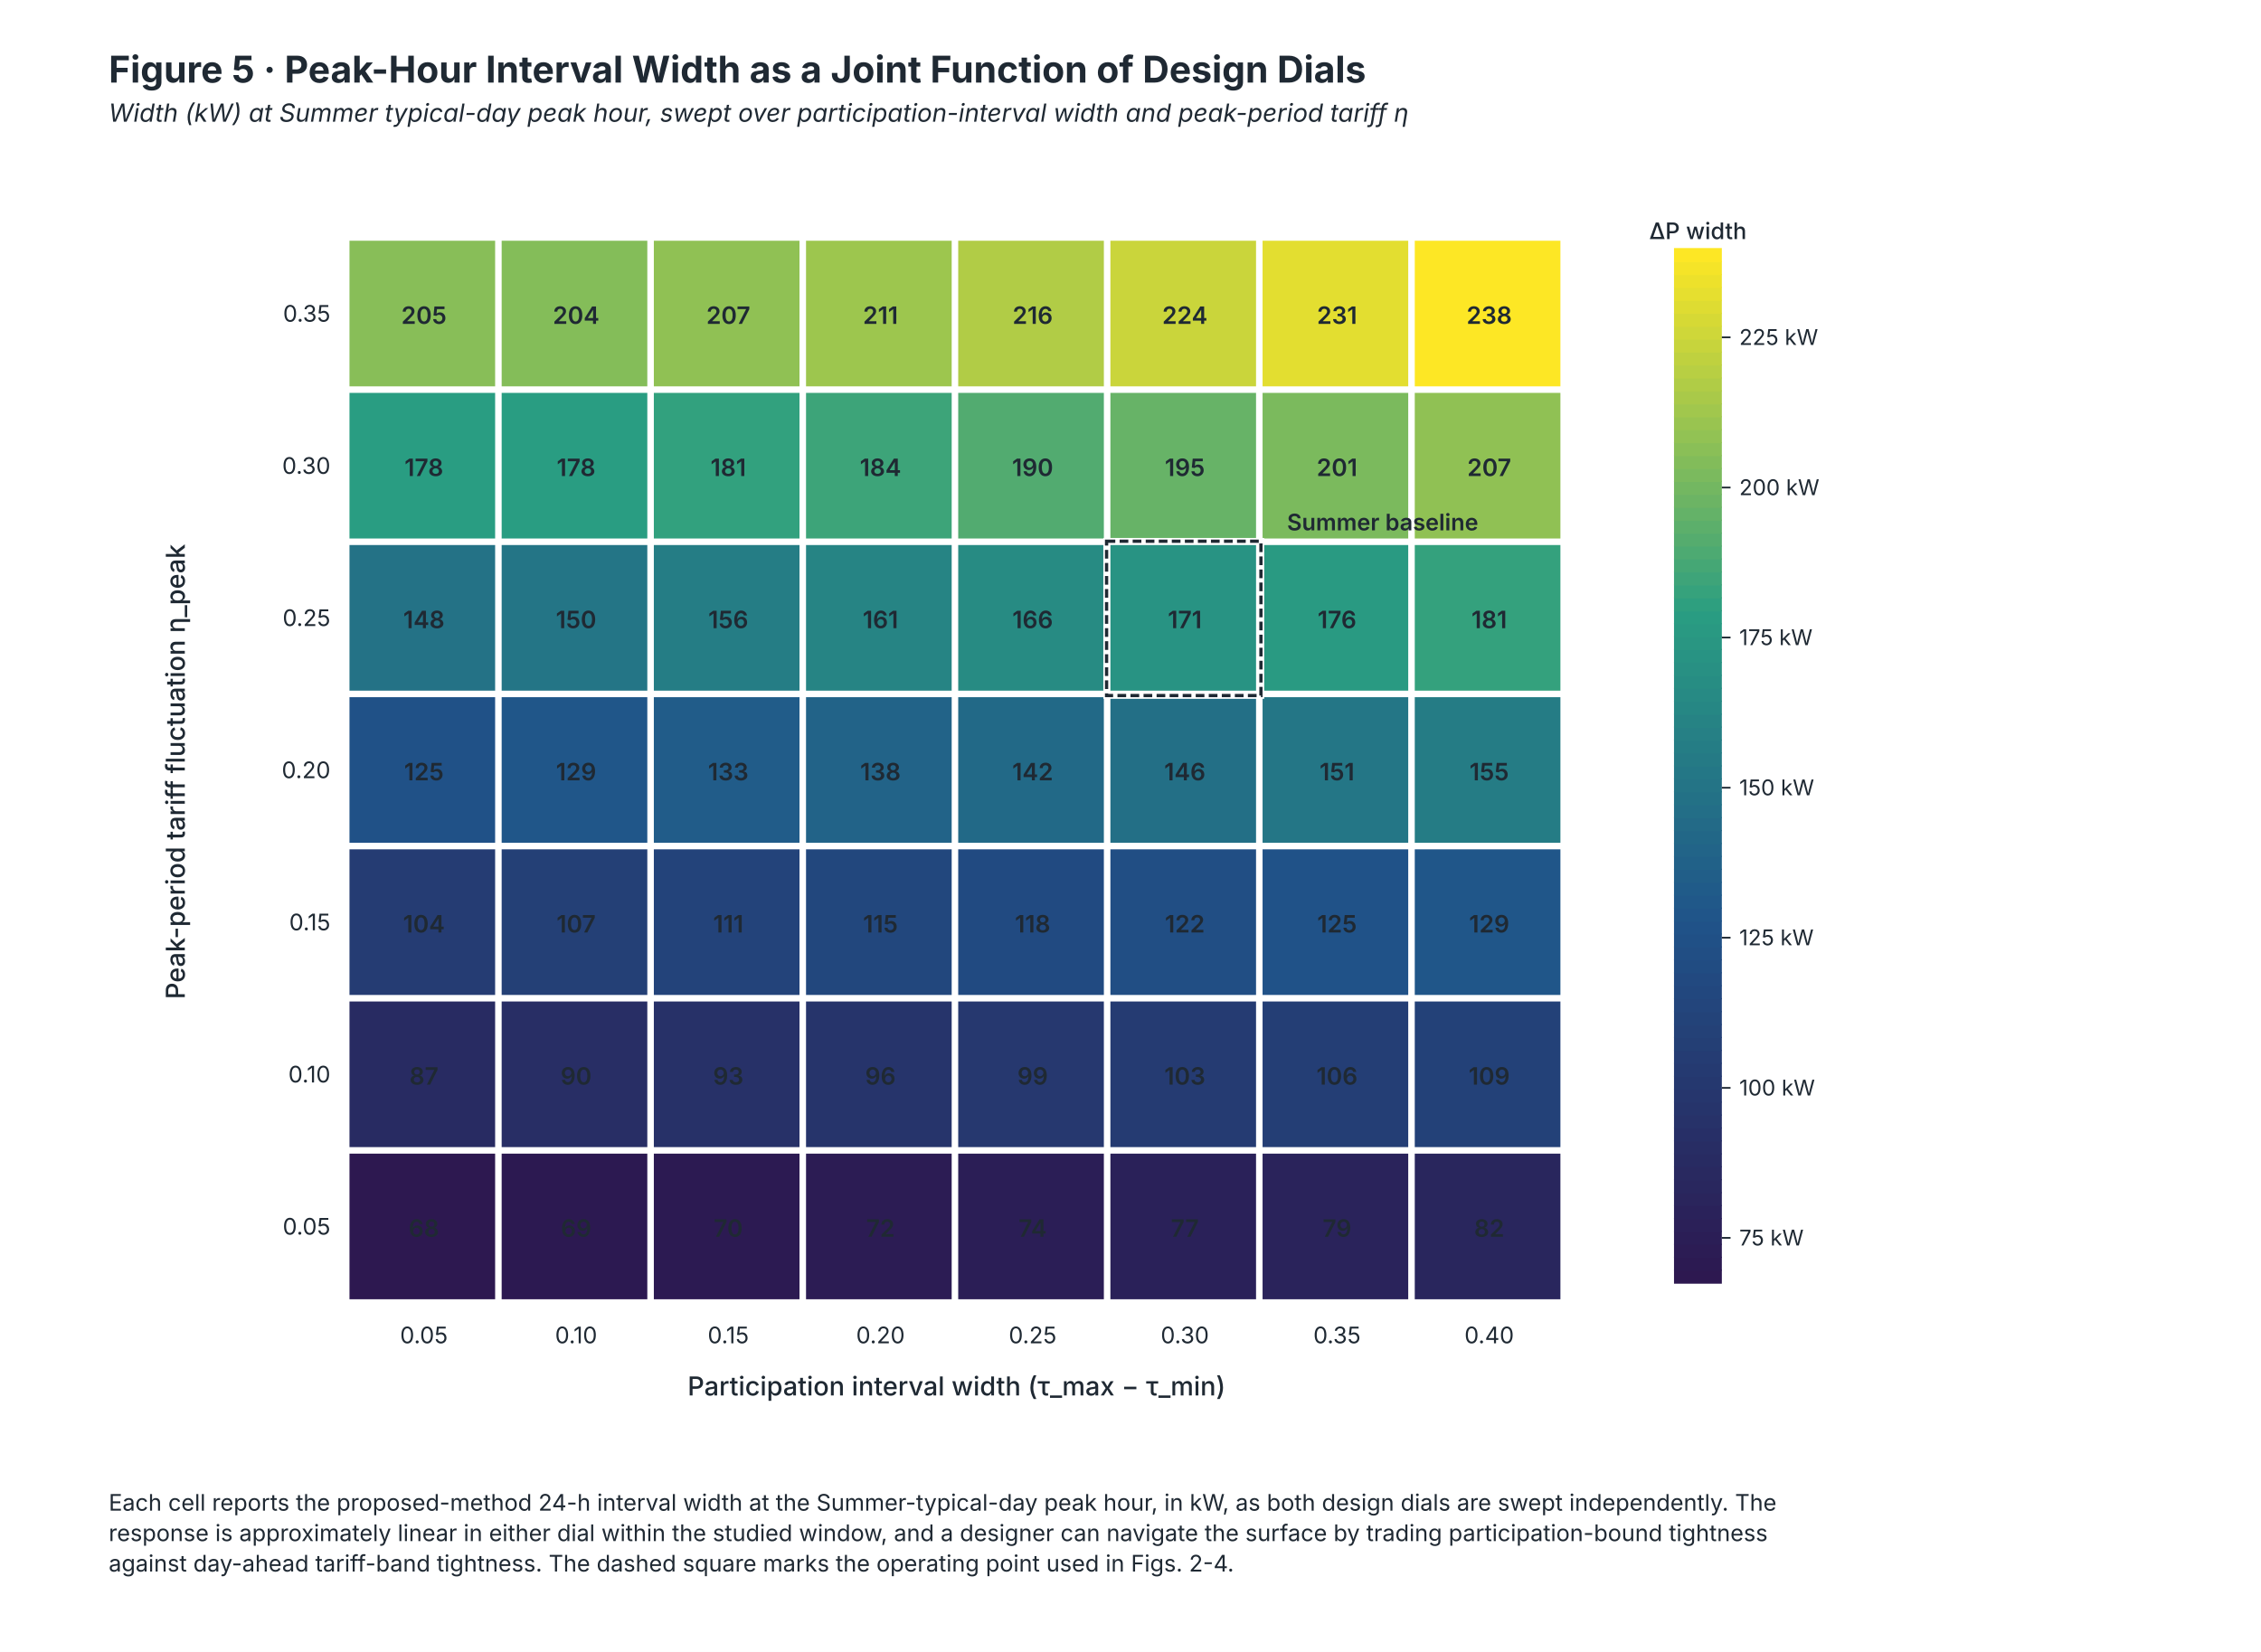
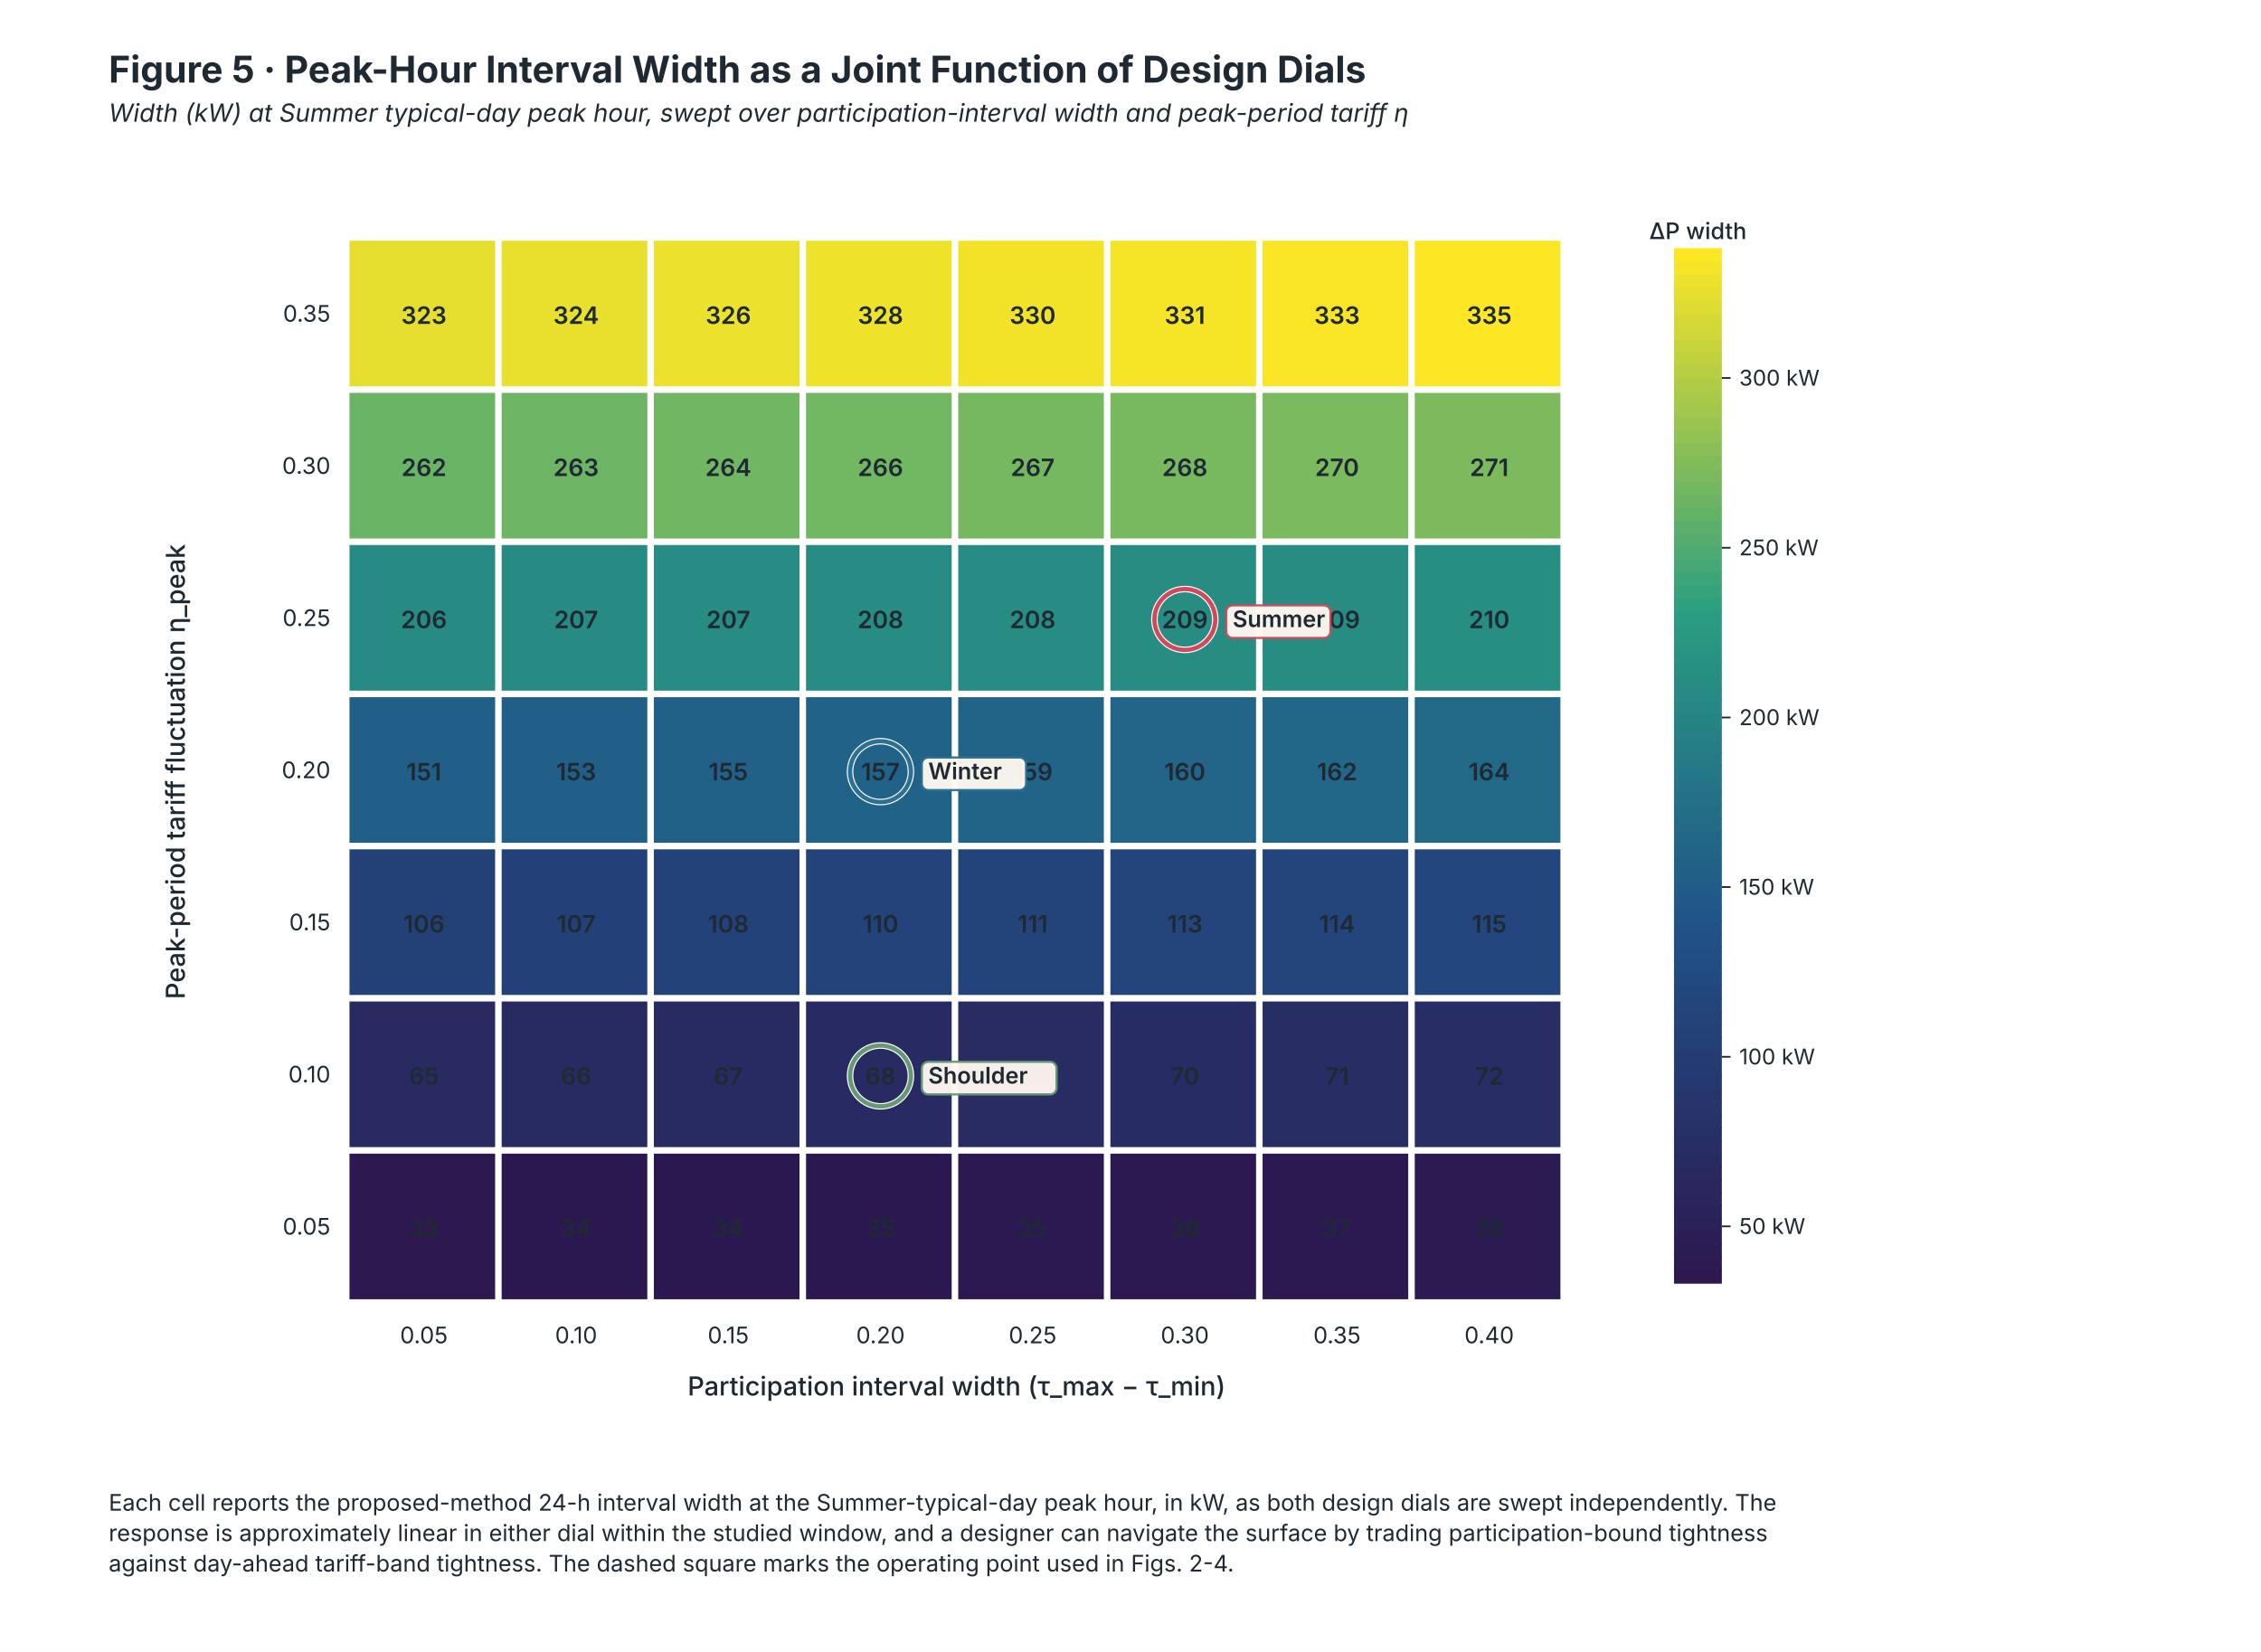
<svg xmlns="http://www.w3.org/2000/svg" viewBox="0 0 1040 760" width="1040" height="760" font-family="'Inter','Helvetica Neue',Helvetica,Arial,sans-serif" font-size="12" color="#1f2933">
  <defs>
    <style>text{fill:#1f2933;}</style>
  </defs>
  <rect x="0" y="0" width="1040" height="760" fill="#ffffff" />
  <text x="50.0" y="38.0" font-size="17" font-weight="700" fill="#1f2933">Figure 5  ·  Peak-Hour Interval Width as a Joint Function of Design Dials</text>
  <text x="50.0" y="56.0" font-size="11.5" font-style="italic" fill="#5b6770">Width (kW) at Summer typical-day peak hour, swept over participation-interval width and peak-period tariff η</text>
  <rect x="160.0" y="530.0" width="68.5" height="68.5" fill="rgb(45,24,80)" stroke="white" stroke-width="1.5" />
-   <text x="195.0" y="569.0" text-anchor="middle" font-size="11" fill="white" font-weight="600">68</text>
-   <rect x="230.0" y="530.0" width="68.5" height="68.5" fill="rgb(44,25,81)" stroke="white" stroke-width="1.5" />
-   <text x="265.0" y="569.0" text-anchor="middle" font-size="11" fill="white" font-weight="600">69</text>
-   <rect x="300.0" y="530.0" width="68.5" height="68.5" fill="rgb(44,26,82)" stroke="white" stroke-width="1.5" />
-   <text x="335.0" y="569.0" text-anchor="middle" font-size="11" fill="white" font-weight="600">70</text>
-   <rect x="370.0" y="530.0" width="68.5" height="68.5" fill="rgb(44,28,84)" stroke="white" stroke-width="1.5" />
-   <text x="405.0" y="569.0" text-anchor="middle" font-size="11" fill="white" font-weight="600">72</text>
-   <rect x="440.0" y="530.0" width="68.5" height="68.5" fill="rgb(43,30,86)" stroke="white" stroke-width="1.5" />
-   <text x="475.0" y="569.0" text-anchor="middle" font-size="11" fill="white" font-weight="600">74</text>
-   <rect x="510.0" y="530.0" width="68.5" height="68.5" fill="rgb(42,33,89)" stroke="white" stroke-width="1.5" />
-   <text x="545.0" y="569.0" text-anchor="middle" font-size="11" fill="white" font-weight="600">77</text>
-   <rect x="580.0" y="530.0" width="68.5" height="68.5" fill="rgb(42,35,91)" stroke="white" stroke-width="1.5" />
-   <text x="615.0" y="569.0" text-anchor="middle" font-size="11" fill="white" font-weight="600">79</text>
-   <rect x="650.0" y="530.0" width="68.5" height="68.5" fill="rgb(41,38,93)" stroke="white" stroke-width="1.5" />
-   <text x="685.0" y="569.0" text-anchor="middle" font-size="11" fill="white" font-weight="600">82</text>
-   <rect x="160.0" y="460.0" width="68.5" height="68.5" fill="rgb(40,43,98)" stroke="white" stroke-width="1.5" />
-   <text x="195.0" y="499.0" text-anchor="middle" font-size="11" fill="white" font-weight="600">87</text>
-   <rect x="230.0" y="460.0" width="68.5" height="68.5" fill="rgb(40,46,101)" stroke="white" stroke-width="1.5" />
-   <text x="265.0" y="499.0" text-anchor="middle" font-size="11" fill="white" font-weight="600">90</text>
-   <rect x="300.0" y="460.0" width="68.5" height="68.5" fill="rgb(39,49,104)" stroke="white" stroke-width="1.5" />
-   <text x="335.0" y="499.0" text-anchor="middle" font-size="11" fill="white" font-weight="600">93</text>
-   <rect x="370.0" y="460.0" width="68.5" height="68.5" fill="rgb(38,52,107)" stroke="white" stroke-width="1.5" />
-   <text x="405.0" y="499.0" text-anchor="middle" font-size="11" fill="white" font-weight="600">96</text>
-   <rect x="440.0" y="460.0" width="68.5" height="68.5" fill="rgb(38,56,111)" stroke="white" stroke-width="1.5" />
-   <text x="475.0" y="499.0" text-anchor="middle" font-size="11" fill="white" font-weight="600">99</text>
-   <rect x="510.0" y="460.0" width="68.5" height="68.5" fill="rgb(37,59,114)" stroke="white" stroke-width="1.5" />
-   <text x="545.0" y="499.0" text-anchor="middle" font-size="11" fill="white" font-weight="600">103</text>
-   <rect x="580.0" y="460.0" width="68.5" height="68.5" fill="rgb(36,62,117)" stroke="white" stroke-width="1.5" />
-   <text x="615.0" y="499.0" text-anchor="middle" font-size="11" fill="white" font-weight="600">106</text>
-   <rect x="650.0" y="460.0" width="68.5" height="68.5" fill="rgb(35,65,120)" stroke="white" stroke-width="1.5" />
-   <text x="685.0" y="499.0" text-anchor="middle" font-size="11" fill="white" font-weight="600">109</text>
-   <rect x="160.0" y="390.0" width="68.5" height="68.5" fill="rgb(37,60,115)" stroke="white" stroke-width="1.5" />
-   <text x="195.0" y="429.0" text-anchor="middle" font-size="11" fill="white" font-weight="600">104</text>
-   <rect x="230.0" y="390.0" width="68.5" height="68.5" fill="rgb(36,64,118)" stroke="white" stroke-width="1.5" />
+   <text x="195.0" y="569.0" text-anchor="middle" font-size="11" fill="white" font-weight="600">33</text>
+   <rect x="230.0" y="530.0" width="68.5" height="68.5" fill="rgb(44,24,80)" stroke="white" stroke-width="1.5" />
+   <text x="265.0" y="569.0" text-anchor="middle" font-size="11" fill="white" font-weight="600">34</text>
+   <rect x="300.0" y="530.0" width="68.5" height="68.5" fill="rgb(44,24,80)" stroke="white" stroke-width="1.5" />
+   <text x="335.0" y="569.0" text-anchor="middle" font-size="11" fill="white" font-weight="600">34</text>
+   <rect x="370.0" y="530.0" width="68.5" height="68.5" fill="rgb(44,24,80)" stroke="white" stroke-width="1.5" />
+   <text x="405.0" y="569.0" text-anchor="middle" font-size="11" fill="white" font-weight="600">35</text>
+   <rect x="440.0" y="530.0" width="68.5" height="68.5" fill="rgb(44,25,81)" stroke="white" stroke-width="1.5" />
+   <text x="475.0" y="569.0" text-anchor="middle" font-size="11" fill="white" font-weight="600">35</text>
+   <rect x="510.0" y="530.0" width="68.5" height="68.5" fill="rgb(44,25,81)" stroke="white" stroke-width="1.5" />
+   <text x="545.0" y="569.0" text-anchor="middle" font-size="11" fill="white" font-weight="600">36</text>
+   <rect x="580.0" y="530.0" width="68.5" height="68.5" fill="rgb(44,25,81)" stroke="white" stroke-width="1.5" />
+   <text x="615.0" y="569.0" text-anchor="middle" font-size="11" fill="white" font-weight="600">37</text>
+   <rect x="650.0" y="530.0" width="68.5" height="68.5" fill="rgb(44,26,82)" stroke="white" stroke-width="1.5" />
+   <text x="685.0" y="569.0" text-anchor="middle" font-size="11" fill="white" font-weight="600">38</text>
+   <rect x="160.0" y="460.0" width="68.5" height="68.5" fill="rgb(41,42,97)" stroke="white" stroke-width="1.5" />
+   <text x="195.0" y="499.0" text-anchor="middle" font-size="11" fill="white" font-weight="600">65</text>
+   <rect x="230.0" y="460.0" width="68.5" height="68.5" fill="rgb(40,42,98)" stroke="white" stroke-width="1.5" />
+   <text x="265.0" y="499.0" text-anchor="middle" font-size="11" fill="white" font-weight="600">66</text>
+   <rect x="300.0" y="460.0" width="68.5" height="68.5" fill="rgb(40,43,98)" stroke="white" stroke-width="1.5" />
+   <text x="335.0" y="499.0" text-anchor="middle" font-size="11" fill="white" font-weight="600">67</text>
+   <rect x="370.0" y="460.0" width="68.5" height="68.5" fill="rgb(40,43,99)" stroke="white" stroke-width="1.5" />
+   <text x="405.0" y="499.0" text-anchor="middle" font-size="11" fill="white" font-weight="600">68</text>
+   <rect x="440.0" y="460.0" width="68.5" height="68.5" fill="rgb(40,44,99)" stroke="white" stroke-width="1.5" />
+   <text x="475.0" y="499.0" text-anchor="middle" font-size="11" fill="white" font-weight="600">69</text>
+   <rect x="510.0" y="460.0" width="68.5" height="68.5" fill="rgb(40,44,100)" stroke="white" stroke-width="1.5" />
+   <text x="545.0" y="499.0" text-anchor="middle" font-size="11" fill="white" font-weight="600">70</text>
+   <rect x="580.0" y="460.0" width="68.5" height="68.5" fill="rgb(40,45,100)" stroke="white" stroke-width="1.5" />
+   <text x="615.0" y="499.0" text-anchor="middle" font-size="11" fill="white" font-weight="600">71</text>
+   <rect x="650.0" y="460.0" width="68.5" height="68.5" fill="rgb(40,46,101)" stroke="white" stroke-width="1.5" />
+   <text x="685.0" y="499.0" text-anchor="middle" font-size="11" fill="white" font-weight="600">72</text>
+   <rect x="160.0" y="390.0" width="68.5" height="68.5" fill="rgb(36,65,119)" stroke="white" stroke-width="1.5" />
+   <text x="195.0" y="429.0" text-anchor="middle" font-size="11" fill="white" font-weight="600">106</text>
+   <rect x="230.0" y="390.0" width="68.5" height="68.5" fill="rgb(35,65,120)" stroke="white" stroke-width="1.5" />
  <text x="265.0" y="429.0" text-anchor="middle" font-size="11" fill="white" font-weight="600">107</text>
-   <rect x="300.0" y="390.0" width="68.5" height="68.5" fill="rgb(35,67,122)" stroke="white" stroke-width="1.5" />
-   <text x="335.0" y="429.0" text-anchor="middle" font-size="11" fill="white" font-weight="600">111</text>
-   <rect x="370.0" y="390.0" width="68.5" height="68.5" fill="rgb(34,71,125)" stroke="white" stroke-width="1.5" />
-   <text x="405.0" y="429.0" text-anchor="middle" font-size="11" fill="white" font-weight="600">115</text>
-   <rect x="440.0" y="390.0" width="68.5" height="68.5" fill="rgb(33,74,129)" stroke="white" stroke-width="1.5" />
-   <text x="475.0" y="429.0" text-anchor="middle" font-size="11" fill="white" font-weight="600">118</text>
-   <rect x="510.0" y="390.0" width="68.5" height="68.5" fill="rgb(33,78,132)" stroke="white" stroke-width="1.5" />
-   <text x="545.0" y="429.0" text-anchor="middle" font-size="11" fill="white" font-weight="600">122</text>
-   <rect x="580.0" y="390.0" width="68.5" height="68.5" fill="rgb(32,82,136)" stroke="white" stroke-width="1.5" />
-   <text x="615.0" y="429.0" text-anchor="middle" font-size="11" fill="white" font-weight="600">125</text>
-   <rect x="650.0" y="390.0" width="68.5" height="68.5" fill="rgb(32,86,137)" stroke="white" stroke-width="1.5" />
-   <text x="685.0" y="429.0" text-anchor="middle" font-size="11" fill="white" font-weight="600">129</text>
-   <rect x="160.0" y="320.0" width="68.5" height="68.5" fill="rgb(32,81,135)" stroke="white" stroke-width="1.5" />
-   <text x="195.0" y="359.0" text-anchor="middle" font-size="11" fill="white" font-weight="600">125</text>
-   <rect x="230.0" y="320.0" width="68.5" height="68.5" fill="rgb(32,86,137)" stroke="white" stroke-width="1.5" />
-   <text x="265.0" y="359.0" text-anchor="middle" font-size="11" fill="white" font-weight="600">129</text>
-   <rect x="300.0" y="320.0" width="68.5" height="68.5" fill="rgb(33,92,137)" stroke="white" stroke-width="1.5" />
-   <text x="335.0" y="359.0" text-anchor="middle" font-size="11" fill="white" font-weight="600">133</text>
-   <rect x="370.0" y="320.0" width="68.5" height="68.5" fill="rgb(34,99,136)" stroke="white" stroke-width="1.5" />
-   <text x="405.0" y="359.0" text-anchor="middle" font-size="11" fill="white" font-weight="600">138</text>
-   <rect x="440.0" y="320.0" width="68.5" height="68.5" fill="rgb(34,105,135)" stroke="white" stroke-width="1.5" />
-   <text x="475.0" y="359.0" text-anchor="middle" font-size="11" fill="white" font-weight="600">142</text>
-   <rect x="510.0" y="320.0" width="68.5" height="68.5" fill="rgb(35,111,134)" stroke="white" stroke-width="1.5" />
-   <text x="545.0" y="359.0" text-anchor="middle" font-size="11" fill="white" font-weight="600">146</text>
-   <rect x="580.0" y="320.0" width="68.5" height="68.5" fill="rgb(36,118,134)" stroke="white" stroke-width="1.5" />
-   <text x="615.0" y="359.0" text-anchor="middle" font-size="11" fill="white" font-weight="600">151</text>
-   <rect x="650.0" y="320.0" width="68.5" height="68.5" fill="rgb(37,124,133)" stroke="white" stroke-width="1.5" />
-   <text x="685.0" y="359.0" text-anchor="middle" font-size="11" fill="white" font-weight="600">155</text>
-   <rect x="160.0" y="250.0" width="68.5" height="68.5" fill="rgb(36,114,134)" stroke="white" stroke-width="1.5" />
-   <text x="195.0" y="289.0" text-anchor="middle" font-size="11" fill="white" font-weight="600">148</text>
-   <rect x="230.0" y="250.0" width="68.5" height="68.5" fill="rgb(36,117,134)" stroke="white" stroke-width="1.5" />
-   <text x="265.0" y="289.0" text-anchor="middle" font-size="11" fill="white" font-weight="600">150</text>
-   <rect x="300.0" y="250.0" width="68.5" height="68.5" fill="rgb(37,125,133)" stroke="white" stroke-width="1.5" />
-   <text x="335.0" y="289.0" text-anchor="middle" font-size="11" fill="white" font-weight="600">156</text>
-   <rect x="370.0" y="250.0" width="68.5" height="68.5" fill="rgb(38,132,132)" stroke="white" stroke-width="1.5" />
-   <text x="405.0" y="289.0" text-anchor="middle" font-size="11" fill="white" font-weight="600">161</text>
-   <rect x="440.0" y="250.0" width="68.5" height="68.5" fill="rgb(39,139,131)" stroke="white" stroke-width="1.5" />
-   <text x="475.0" y="289.0" text-anchor="middle" font-size="11" fill="#1f2933" font-weight="600">166</text>
-   <rect x="510.0" y="250.0" width="68.5" height="68.5" fill="rgb(40,147,131)" stroke="white" stroke-width="1.5" />
-   <text x="545.0" y="289.0" text-anchor="middle" font-size="11" fill="#1f2933" font-weight="600">171</text>
-   <rect x="580.0" y="250.0" width="68.5" height="68.5" fill="rgb(41,154,130)" stroke="white" stroke-width="1.5" />
-   <text x="615.0" y="289.0" text-anchor="middle" font-size="11" fill="#1f2933" font-weight="600">176</text>
-   <rect x="650.0" y="250.0" width="68.5" height="68.5" fill="rgb(52,161,125)" stroke="white" stroke-width="1.5" />
-   <text x="685.0" y="289.0" text-anchor="middle" font-size="11" fill="#1f2933" font-weight="600">181</text>
-   <rect x="160.0" y="180.0" width="68.5" height="68.5" fill="rgb(41,157,130)" stroke="white" stroke-width="1.5" />
-   <text x="195.0" y="219.0" text-anchor="middle" font-size="11" fill="#1f2933" font-weight="600">178</text>
-   <rect x="230.0" y="180.0" width="68.5" height="68.5" fill="rgb(41,157,130)" stroke="white" stroke-width="1.5" />
-   <text x="265.0" y="219.0" text-anchor="middle" font-size="11" fill="#1f2933" font-weight="600">178</text>
-   <rect x="300.0" y="180.0" width="68.5" height="68.5" fill="rgb(50,161,126)" stroke="white" stroke-width="1.5" />
-   <text x="335.0" y="219.0" text-anchor="middle" font-size="11" fill="#1f2933" font-weight="600">181</text>
-   <rect x="370.0" y="180.0" width="68.5" height="68.5" fill="rgb(61,164,121)" stroke="white" stroke-width="1.5" />
-   <text x="405.0" y="219.0" text-anchor="middle" font-size="11" fill="#1f2933" font-weight="600">184</text>
-   <rect x="440.0" y="180.0" width="68.5" height="68.5" fill="rgb(82,171,112)" stroke="white" stroke-width="1.5" />
-   <text x="475.0" y="219.0" text-anchor="middle" font-size="11" fill="#1f2933" font-weight="600">190</text>
-   <rect x="510.0" y="180.0" width="68.5" height="68.5" fill="rgb(103,179,103)" stroke="white" stroke-width="1.5" />
-   <text x="545.0" y="219.0" text-anchor="middle" font-size="11" fill="#1f2933" font-weight="600">195</text>
-   <rect x="580.0" y="180.0" width="68.5" height="68.5" fill="rgb(123,186,93)" stroke="white" stroke-width="1.5" />
-   <text x="615.0" y="219.0" text-anchor="middle" font-size="11" fill="#1f2933" font-weight="600">201</text>
-   <rect x="650.0" y="180.0" width="68.5" height="68.5" fill="rgb(144,193,84)" stroke="white" stroke-width="1.5" />
-   <text x="685.0" y="219.0" text-anchor="middle" font-size="11" fill="#1f2933" font-weight="600">207</text>
-   <rect x="160.0" y="110.0" width="68.5" height="68.5" fill="rgb(136,190,88)" stroke="white" stroke-width="1.5" />
-   <text x="195.0" y="149.0" text-anchor="middle" font-size="11" fill="#1f2933" font-weight="600">205</text>
-   <rect x="230.0" y="110.0" width="68.5" height="68.5" fill="rgb(132,189,89)" stroke="white" stroke-width="1.5" />
-   <text x="265.0" y="149.0" text-anchor="middle" font-size="11" fill="#1f2933" font-weight="600">204</text>
-   <rect x="300.0" y="110.0" width="68.5" height="68.5" fill="rgb(144,193,84)" stroke="white" stroke-width="1.5" />
-   <text x="335.0" y="149.0" text-anchor="middle" font-size="11" fill="#1f2933" font-weight="600">207</text>
-   <rect x="370.0" y="110.0" width="68.5" height="68.5" fill="rgb(157,198,78)" stroke="white" stroke-width="1.5" />
-   <text x="405.0" y="149.0" text-anchor="middle" font-size="11" fill="#1f2933" font-weight="600">211</text>
-   <rect x="440.0" y="110.0" width="68.5" height="68.5" fill="rgb(177,204,70)" stroke="white" stroke-width="1.5" />
-   <text x="475.0" y="149.0" text-anchor="middle" font-size="11" fill="#1f2933" font-weight="600">216</text>
-   <rect x="510.0" y="110.0" width="68.5" height="68.5" fill="rgb(202,213,59)" stroke="white" stroke-width="1.5" />
-   <text x="545.0" y="149.0" text-anchor="middle" font-size="11" fill="#1f2933" font-weight="600">224</text>
-   <rect x="580.0" y="110.0" width="68.5" height="68.5" fill="rgb(227,222,48)" stroke="white" stroke-width="1.5" />
-   <text x="615.0" y="149.0" text-anchor="middle" font-size="11" fill="#1f2933" font-weight="600">231</text>
+   <rect x="300.0" y="390.0" width="68.5" height="68.5" fill="rgb(35,66,121)" stroke="white" stroke-width="1.5" />
+   <text x="335.0" y="429.0" text-anchor="middle" font-size="11" fill="white" font-weight="600">108</text>
+   <rect x="370.0" y="390.0" width="68.5" height="68.5" fill="rgb(35,67,122)" stroke="white" stroke-width="1.5" />
+   <text x="405.0" y="429.0" text-anchor="middle" font-size="11" fill="white" font-weight="600">110</text>
+   <rect x="440.0" y="390.0" width="68.5" height="68.5" fill="rgb(35,68,122)" stroke="white" stroke-width="1.5" />
+   <text x="475.0" y="429.0" text-anchor="middle" font-size="11" fill="white" font-weight="600">111</text>
+   <rect x="510.0" y="390.0" width="68.5" height="68.5" fill="rgb(35,69,123)" stroke="white" stroke-width="1.5" />
+   <text x="545.0" y="429.0" text-anchor="middle" font-size="11" fill="white" font-weight="600">113</text>
+   <rect x="580.0" y="390.0" width="68.5" height="68.5" fill="rgb(35,69,124)" stroke="white" stroke-width="1.5" />
+   <text x="615.0" y="429.0" text-anchor="middle" font-size="11" fill="white" font-weight="600">114</text>
+   <rect x="650.0" y="390.0" width="68.5" height="68.5" fill="rgb(34,70,125)" stroke="white" stroke-width="1.5" />
+   <text x="685.0" y="429.0" text-anchor="middle" font-size="11" fill="white" font-weight="600">115</text>
+   <rect x="160.0" y="320.0" width="68.5" height="68.5" fill="rgb(33,94,136)" stroke="white" stroke-width="1.5" />
+   <text x="195.0" y="359.0" text-anchor="middle" font-size="11" fill="white" font-weight="600">151</text>
+   <rect x="230.0" y="320.0" width="68.5" height="68.5" fill="rgb(33,95,136)" stroke="white" stroke-width="1.5" />
+   <text x="265.0" y="359.0" text-anchor="middle" font-size="11" fill="white" font-weight="600">153</text>
+   <rect x="300.0" y="320.0" width="68.5" height="68.5" fill="rgb(33,97,136)" stroke="white" stroke-width="1.5" />
+   <text x="335.0" y="359.0" text-anchor="middle" font-size="11" fill="white" font-weight="600">155</text>
+   <rect x="370.0" y="320.0" width="68.5" height="68.5" fill="rgb(33,98,136)" stroke="white" stroke-width="1.5" />
+   <text x="405.0" y="359.0" text-anchor="middle" font-size="11" fill="white" font-weight="600">157</text>
+   <rect x="440.0" y="320.0" width="68.5" height="68.5" fill="rgb(34,100,136)" stroke="white" stroke-width="1.5" />
+   <text x="475.0" y="359.0" text-anchor="middle" font-size="11" fill="white" font-weight="600">159</text>
+   <rect x="510.0" y="320.0" width="68.5" height="68.5" fill="rgb(34,101,136)" stroke="white" stroke-width="1.5" />
+   <text x="545.0" y="359.0" text-anchor="middle" font-size="11" fill="white" font-weight="600">160</text>
+   <rect x="580.0" y="320.0" width="68.5" height="68.5" fill="rgb(34,103,135)" stroke="white" stroke-width="1.5" />
+   <text x="615.0" y="359.0" text-anchor="middle" font-size="11" fill="white" font-weight="600">162</text>
+   <rect x="650.0" y="320.0" width="68.5" height="68.5" fill="rgb(34,104,135)" stroke="white" stroke-width="1.5" />
+   <text x="685.0" y="359.0" text-anchor="middle" font-size="11" fill="white" font-weight="600">164</text>
+   <rect x="160.0" y="250.0" width="68.5" height="68.5" fill="rgb(39,139,132)" stroke="white" stroke-width="1.5" />
+   <text x="195.0" y="289.0" text-anchor="middle" font-size="11" fill="#1f2933" font-weight="600">206</text>
+   <rect x="230.0" y="250.0" width="68.5" height="68.5" fill="rgb(39,139,131)" stroke="white" stroke-width="1.5" />
+   <text x="265.0" y="289.0" text-anchor="middle" font-size="11" fill="#1f2933" font-weight="600">207</text>
+   <rect x="300.0" y="250.0" width="68.5" height="68.5" fill="rgb(39,140,131)" stroke="white" stroke-width="1.5" />
+   <text x="335.0" y="289.0" text-anchor="middle" font-size="11" fill="#1f2933" font-weight="600">207</text>
+   <rect x="370.0" y="250.0" width="68.5" height="68.5" fill="rgb(39,140,131)" stroke="white" stroke-width="1.5" />
+   <text x="405.0" y="289.0" text-anchor="middle" font-size="11" fill="#1f2933" font-weight="600">208</text>
+   <rect x="440.0" y="250.0" width="68.5" height="68.5" fill="rgb(39,140,131)" stroke="white" stroke-width="1.5" />
+   <text x="475.0" y="289.0" text-anchor="middle" font-size="11" fill="#1f2933" font-weight="600">208</text>
+   <rect x="510.0" y="250.0" width="68.5" height="68.5" fill="rgb(39,141,131)" stroke="white" stroke-width="1.5" />
+   <text x="545.0" y="289.0" text-anchor="middle" font-size="11" fill="#1f2933" font-weight="600">209</text>
+   <rect x="580.0" y="250.0" width="68.5" height="68.5" fill="rgb(39,141,131)" stroke="white" stroke-width="1.5" />
+   <text x="615.0" y="289.0" text-anchor="middle" font-size="11" fill="#1f2933" font-weight="600">209</text>
+   <rect x="650.0" y="250.0" width="68.5" height="68.5" fill="rgb(39,142,131)" stroke="white" stroke-width="1.5" />
+   <text x="685.0" y="289.0" text-anchor="middle" font-size="11" fill="#1f2933" font-weight="600">210</text>
+   <rect x="160.0" y="180.0" width="68.5" height="68.5" fill="rgb(106,180,101)" stroke="white" stroke-width="1.5" />
+   <text x="195.0" y="219.0" text-anchor="middle" font-size="11" fill="#1f2933" font-weight="600">262</text>
+   <rect x="230.0" y="180.0" width="68.5" height="68.5" fill="rgb(109,181,100)" stroke="white" stroke-width="1.5" />
+   <text x="265.0" y="219.0" text-anchor="middle" font-size="11" fill="#1f2933" font-weight="600">263</text>
+   <rect x="300.0" y="180.0" width="68.5" height="68.5" fill="rgb(112,182,99)" stroke="white" stroke-width="1.5" />
+   <text x="335.0" y="219.0" text-anchor="middle" font-size="11" fill="#1f2933" font-weight="600">264</text>
+   <rect x="370.0" y="180.0" width="68.5" height="68.5" fill="rgb(114,183,97)" stroke="white" stroke-width="1.5" />
+   <text x="405.0" y="219.0" text-anchor="middle" font-size="11" fill="#1f2933" font-weight="600">266</text>
+   <rect x="440.0" y="180.0" width="68.5" height="68.5" fill="rgb(117,184,96)" stroke="white" stroke-width="1.5" />
+   <text x="475.0" y="219.0" text-anchor="middle" font-size="11" fill="#1f2933" font-weight="600">267</text>
+   <rect x="510.0" y="180.0" width="68.5" height="68.5" fill="rgb(120,185,95)" stroke="white" stroke-width="1.5" />
+   <text x="545.0" y="219.0" text-anchor="middle" font-size="11" fill="#1f2933" font-weight="600">268</text>
+   <rect x="580.0" y="180.0" width="68.5" height="68.5" fill="rgb(123,186,94)" stroke="white" stroke-width="1.5" />
+   <text x="615.0" y="219.0" text-anchor="middle" font-size="11" fill="#1f2933" font-weight="600">270</text>
+   <rect x="650.0" y="180.0" width="68.5" height="68.5" fill="rgb(125,186,93)" stroke="white" stroke-width="1.5" />
+   <text x="685.0" y="219.0" text-anchor="middle" font-size="11" fill="#1f2933" font-weight="600">271</text>
+   <rect x="160.0" y="110.0" width="68.5" height="68.5" fill="rgb(229,222,47)" stroke="white" stroke-width="1.5" />
+   <text x="195.0" y="149.0" text-anchor="middle" font-size="11" fill="#1f2933" font-weight="600">323</text>
+   <rect x="230.0" y="110.0" width="68.5" height="68.5" fill="rgb(232,224,45)" stroke="white" stroke-width="1.5" />
+   <text x="265.0" y="149.0" text-anchor="middle" font-size="11" fill="#1f2933" font-weight="600">324</text>
+   <rect x="300.0" y="110.0" width="68.5" height="68.5" fill="rgb(236,225,44)" stroke="white" stroke-width="1.5" />
+   <text x="335.0" y="149.0" text-anchor="middle" font-size="11" fill="#1f2933" font-weight="600">326</text>
+   <rect x="370.0" y="110.0" width="68.5" height="68.5" fill="rgb(239,226,42)" stroke="white" stroke-width="1.5" />
+   <text x="405.0" y="149.0" text-anchor="middle" font-size="11" fill="#1f2933" font-weight="600">328</text>
+   <rect x="440.0" y="110.0" width="68.5" height="68.5" fill="rgb(242,227,41)" stroke="white" stroke-width="1.5" />
+   <text x="475.0" y="149.0" text-anchor="middle" font-size="11" fill="#1f2933" font-weight="600">330</text>
+   <rect x="510.0" y="110.0" width="68.5" height="68.5" fill="rgb(246,228,39)" stroke="white" stroke-width="1.5" />
+   <text x="545.0" y="149.0" text-anchor="middle" font-size="11" fill="#1f2933" font-weight="600">331</text>
+   <rect x="580.0" y="110.0" width="68.5" height="68.5" fill="rgb(249,229,38)" stroke="white" stroke-width="1.5" />
+   <text x="615.0" y="149.0" text-anchor="middle" font-size="11" fill="#1f2933" font-weight="600">333</text>
  <rect x="650.0" y="110.0" width="68.5" height="68.5" fill="rgb(253,231,37)" stroke="white" stroke-width="1.5" />
-   <text x="685.0" y="149.0" text-anchor="middle" font-size="11" fill="#1f2933" font-weight="600">238</text>
+   <text x="685.0" y="149.0" text-anchor="middle" font-size="11" fill="#1f2933" font-weight="600">335</text>
  <text x="195.0" y="618.0" text-anchor="middle" font-size="10.5" fill="#5b6770">0.05</text>
  <text x="265.0" y="618.0" text-anchor="middle" font-size="10.5" fill="#5b6770">0.10</text>
  <text x="335.0" y="618.0" text-anchor="middle" font-size="10.5" fill="#5b6770">0.15</text>
  <text x="405.0" y="618.0" text-anchor="middle" font-size="10.5" fill="#5b6770">0.20</text>
  <text x="475.0" y="618.0" text-anchor="middle" font-size="10.5" fill="#5b6770">0.25</text>
  <text x="545.0" y="618.0" text-anchor="middle" font-size="10.5" fill="#5b6770">0.30</text>
  <text x="615.0" y="618.0" text-anchor="middle" font-size="10.5" fill="#5b6770">0.35</text>
  <text x="685.0" y="618.0" text-anchor="middle" font-size="10.5" fill="#5b6770">0.40</text>
  <text x="440.0" y="642.0" text-anchor="middle" font-size="12" font-weight="500" fill="#1f2933">Participation interval width  (τ_max − τ_min)</text>
  <text x="152.0" y="568.0" text-anchor="end" font-size="10.5" fill="#5b6770">0.05</text>
  <text x="152.0" y="498.0" text-anchor="end" font-size="10.5" fill="#5b6770">0.10</text>
  <text x="152.0" y="428.0" text-anchor="end" font-size="10.5" fill="#5b6770">0.15</text>
  <text x="152.0" y="358.0" text-anchor="end" font-size="10.5" fill="#5b6770">0.20</text>
  <text x="152.0" y="288.0" text-anchor="end" font-size="10.5" fill="#5b6770">0.25</text>
  <text x="152.0" y="218.0" text-anchor="end" font-size="10.5" fill="#5b6770">0.30</text>
  <text x="152.0" y="148.0" text-anchor="end" font-size="10.5" fill="#5b6770">0.35</text>
  <text x="85.0" y="355.0" text-anchor="middle" font-size="12" font-weight="500" fill="#1f2933" transform="rotate(-90 85.0 355.0)">Peak-period tariff fluctuation  η_peak</text>
  <rect x="770.0" y="584.12" width="22" height="6.47" fill="rgb(45,24,80)" />
  <rect x="770.0" y="578.18" width="22" height="6.47" fill="rgb(44,26,82)" />
  <rect x="770.0" y="572.23" width="22" height="6.47" fill="rgb(44,28,84)" />
  <rect x="770.0" y="566.28" width="22" height="6.47" fill="rgb(43,30,86)" />
  <rect x="770.0" y="560.33" width="22" height="6.47" fill="rgb(43,32,88)" />
  <rect x="770.0" y="554.38" width="22" height="6.47" fill="rgb(42,34,90)" />
  <rect x="770.0" y="548.43" width="22" height="6.47" fill="rgb(42,37,92)" />
  <rect x="770.0" y="542.48" width="22" height="6.47" fill="rgb(41,39,94)" />
  <rect x="770.0" y="536.53" width="22" height="6.47" fill="rgb(41,41,96)" />
  <rect x="770.0" y="530.58" width="22" height="6.47" fill="rgb(40,43,98)" />
  <rect x="770.0" y="524.63" width="22" height="6.47" fill="rgb(40,45,100)" />
  <rect x="770.0" y="518.68" width="22" height="6.47" fill="rgb(39,47,103)" />
  <rect x="770.0" y="512.73" width="22" height="6.47" fill="rgb(39,50,105)" />
  <rect x="770.0" y="506.78" width="22" height="6.47" fill="rgb(38,52,107)" />
  <rect x="770.0" y="500.83" width="22" height="6.47" fill="rgb(38,54,109)" />
  <rect x="770.0" y="494.88" width="22" height="6.47" fill="rgb(37,56,111)" />
  <rect x="770.0" y="488.94" width="22" height="6.47" fill="rgb(37,58,113)" />
  <rect x="770.0" y="482.99" width="22" height="6.47" fill="rgb(37,60,115)" />
  <rect x="770.0" y="477.04" width="22" height="6.47" fill="rgb(36,63,117)" />
  <rect x="770.0" y="471.09" width="22" height="6.47" fill="rgb(36,65,119)" />
  <rect x="770.0" y="465.14" width="22" height="6.47" fill="rgb(35,67,121)" />
  <rect x="770.0" y="459.19" width="22" height="6.47" fill="rgb(35,69,124)" />
  <rect x="770.0" y="453.24" width="22" height="6.47" fill="rgb(34,71,126)" />
  <rect x="770.0" y="447.29" width="22" height="6.47" fill="rgb(34,73,128)" />
  <rect x="770.0" y="441.34" width="22" height="6.47" fill="rgb(33,76,130)" />
  <rect x="770.0" y="435.39" width="22" height="6.47" fill="rgb(33,78,132)" />
  <rect x="770.0" y="429.44" width="22" height="6.47" fill="rgb(32,80,134)" />
  <rect x="770.0" y="423.49" width="22" height="6.47" fill="rgb(32,82,136)" />
  <rect x="770.0" y="417.54" width="22" height="6.47" fill="rgb(32,85,137)" />
  <rect x="770.0" y="411.59" width="22" height="6.47" fill="rgb(32,88,137)" />
  <rect x="770.0" y="405.64" width="22" height="6.47" fill="rgb(32,91,137)" />
  <rect x="770.0" y="399.69" width="22" height="6.47" fill="rgb(33,94,136)" />
  <rect x="770.0" y="393.75" width="22" height="6.47" fill="rgb(33,97,136)" />
  <rect x="770.0" y="387.80" width="22" height="6.47" fill="rgb(34,100,136)" />
  <rect x="770.0" y="381.85" width="22" height="6.47" fill="rgb(34,103,135)" />
  <rect x="770.0" y="375.90" width="22" height="6.47" fill="rgb(35,106,135)" />
  <rect x="770.0" y="369.95" width="22" height="6.47" fill="rgb(35,110,135)" />
  <rect x="770.0" y="364.00" width="22" height="6.47" fill="rgb(35,113,134)" />
  <rect x="770.0" y="358.05" width="22" height="6.47" fill="rgb(36,116,134)" />
  <rect x="770.0" y="352.10" width="22" height="6.47" fill="rgb(36,119,134)" />
  <rect x="770.0" y="346.15" width="22" height="6.47" fill="rgb(37,122,133)" />
  <rect x="770.0" y="340.20" width="22" height="6.47" fill="rgb(37,125,133)" />
  <rect x="770.0" y="334.25" width="22" height="6.47" fill="rgb(38,128,133)" />
  <rect x="770.0" y="328.30" width="22" height="6.47" fill="rgb(38,131,132)" />
  <rect x="770.0" y="322.35" width="22" height="6.47" fill="rgb(38,135,132)" />
  <rect x="770.0" y="316.40" width="22" height="6.47" fill="rgb(39,138,132)" />
  <rect x="770.0" y="310.45" width="22" height="6.47" fill="rgb(39,141,131)" />
  <rect x="770.0" y="304.50" width="22" height="6.47" fill="rgb(40,144,131)" />
  <rect x="770.0" y="298.56" width="22" height="6.47" fill="rgb(40,147,131)" />
  <rect x="770.0" y="292.61" width="22" height="6.47" fill="rgb(41,150,130)" />
  <rect x="770.0" y="286.66" width="22" height="6.47" fill="rgb(41,153,130)" />
  <rect x="770.0" y="280.71" width="22" height="6.47" fill="rgb(41,156,130)" />
  <rect x="770.0" y="274.76" width="22" height="6.47" fill="rgb(46,159,127)" />
  <rect x="770.0" y="268.81" width="22" height="6.47" fill="rgb(54,162,124)" />
  <rect x="770.0" y="262.86" width="22" height="6.47" fill="rgb(62,164,121)" />
  <rect x="770.0" y="256.91" width="22" height="6.47" fill="rgb(69,167,117)" />
  <rect x="770.0" y="250.96" width="22" height="6.47" fill="rgb(77,170,114)" />
  <rect x="770.0" y="245.01" width="22" height="6.47" fill="rgb(85,172,110)" />
  <rect x="770.0" y="239.06" width="22" height="6.47" fill="rgb(92,175,107)" />
  <rect x="770.0" y="233.11" width="22" height="6.47" fill="rgb(100,178,104)" />
  <rect x="770.0" y="227.16" width="22" height="6.47" fill="rgb(108,180,100)" />
  <rect x="770.0" y="221.21" width="22" height="6.47" fill="rgb(115,183,97)" />
  <rect x="770.0" y="215.26" width="22" height="6.47" fill="rgb(123,186,94)" />
  <rect x="770.0" y="209.31" width="22" height="6.47" fill="rgb(130,188,90)" />
  <rect x="770.0" y="203.37" width="22" height="6.47" fill="rgb(138,191,87)" />
  <rect x="770.0" y="197.42" width="22" height="6.47" fill="rgb(146,194,84)" />
  <rect x="770.0" y="191.47" width="22" height="6.47" fill="rgb(153,196,80)" />
  <rect x="770.0" y="185.52" width="22" height="6.47" fill="rgb(161,199,77)" />
  <rect x="770.0" y="179.57" width="22" height="6.47" fill="rgb(169,201,73)" />
  <rect x="770.0" y="173.62" width="22" height="6.47" fill="rgb(176,204,70)" />
  <rect x="770.0" y="167.67" width="22" height="6.47" fill="rgb(184,207,67)" />
  <rect x="770.0" y="161.72" width="22" height="6.47" fill="rgb(191,209,63)" />
  <rect x="770.0" y="155.77" width="22" height="6.47" fill="rgb(199,212,60)" />
  <rect x="770.0" y="149.82" width="22" height="6.47" fill="rgb(207,215,57)" />
  <rect x="770.0" y="143.87" width="22" height="6.47" fill="rgb(214,217,53)" />
  <rect x="770.0" y="137.92" width="22" height="6.47" fill="rgb(222,220,50)" />
  <rect x="770.0" y="131.97" width="22" height="6.47" fill="rgb(230,223,47)" />
  <rect x="770.0" y="126.02" width="22" height="6.47" fill="rgb(237,225,43)" />
  <rect x="770.0" y="120.07" width="22" height="6.47" fill="rgb(245,228,40)" />
  <rect x="770.0" y="114.12" width="22" height="6.47" fill="rgb(253,231,37)" />
-   <line x1="792.0" y1="569.5" x2="796.0" y2="569.5" stroke="#1f2933" stroke-width="0.8" />
-   <text x="800.0" y="573.0" font-size="10" fill="#5b6770">75 kW</text>
-   <line x1="792.0" y1="500.5" x2="796.0" y2="500.5" stroke="#1f2933" stroke-width="0.8" />
-   <text x="800.0" y="504.0" font-size="10" fill="#5b6770">100 kW</text>
-   <line x1="792.0" y1="431.4" x2="796.0" y2="431.4" stroke="#1f2933" stroke-width="0.8" />
-   <text x="800.0" y="434.9" font-size="10" fill="#5b6770">125 kW</text>
-   <line x1="792.0" y1="362.4" x2="796.0" y2="362.4" stroke="#1f2933" stroke-width="0.8" />
-   <text x="800.0" y="365.9" font-size="10" fill="#5b6770">150 kW</text>
-   <line x1="792.0" y1="293.3" x2="796.0" y2="293.3" stroke="#1f2933" stroke-width="0.8" />
-   <text x="800.0" y="296.8" font-size="10" fill="#5b6770">175 kW</text>
-   <line x1="792.0" y1="224.3" x2="796.0" y2="224.3" stroke="#1f2933" stroke-width="0.8" />
-   <text x="800.0" y="227.8" font-size="10" fill="#5b6770">200 kW</text>
-   <line x1="792.0" y1="155.2" x2="796.0" y2="155.2" stroke="#1f2933" stroke-width="0.8" />
-   <text x="800.0" y="158.7" font-size="10" fill="#5b6770">225 kW</text>
+   <line x1="792.0" y1="564.2" x2="796.0" y2="564.2" stroke="#1f2933" stroke-width="0.8" />
+   <text x="800.0" y="567.7" font-size="10" fill="#5b6770">50 kW</text>
+   <line x1="792.0" y1="486.2" x2="796.0" y2="486.2" stroke="#1f2933" stroke-width="0.8" />
+   <text x="800.0" y="489.7" font-size="10" fill="#5b6770">100 kW</text>
+   <line x1="792.0" y1="408.1" x2="796.0" y2="408.1" stroke="#1f2933" stroke-width="0.8" />
+   <text x="800.0" y="411.6" font-size="10" fill="#5b6770">150 kW</text>
+   <line x1="792.0" y1="330.1" x2="796.0" y2="330.1" stroke="#1f2933" stroke-width="0.8" />
+   <text x="800.0" y="333.6" font-size="10" fill="#5b6770">200 kW</text>
+   <line x1="792.0" y1="252.0" x2="796.0" y2="252.0" stroke="#1f2933" stroke-width="0.8" />
+   <text x="800.0" y="255.5" font-size="10" fill="#5b6770">250 kW</text>
+   <line x1="792.0" y1="173.9" x2="796.0" y2="173.9" stroke="#1f2933" stroke-width="0.8" />
+   <text x="800.0" y="177.4" font-size="10" fill="#5b6770">300 kW</text>
  <text x="781.0" y="110.0" text-anchor="middle" font-size="10.5" fill="#1f2933" font-weight="500">ΔP width</text>
-   <rect x="509.0" y="249.0" width="71.0" height="71.0" fill="none" stroke="#ffffff" stroke-width="3" />
-   <rect x="509.0" y="249.0" width="71.0" height="71.0" fill="none" stroke="#1f2933" stroke-width="1.5" stroke-dasharray="4 2" />
-   <text x="592.0" y="244.0" font-size="10.5" fill="#1f2933" font-weight="600">Summer baseline</text>
+   <circle cx="545.0" cy="285.0" r="14" fill="none" stroke="#ffffff" stroke-width="3" />
+   <circle cx="545.0" cy="285.0" r="14" fill="none" stroke="#d1495b" stroke-width="2" />
+   <rect x="564.0" y="278.5" width="48" height="15" fill="#fff8f0" stroke="#d1495b" stroke-width="1" rx="3" opacity="0.95" />
+   <text x="567.0" y="288.5" font-size="10.5" font-weight="600" fill="#d1495b">Summer</text>
+   <circle cx="405.0" cy="355.0" r="14" fill="none" stroke="#ffffff" stroke-width="3" />
+   <circle cx="405.0" cy="355.0" r="14" fill="none" stroke="#2e6f95" stroke-width="2" />
+   <rect x="424.0" y="348.5" width="48" height="15" fill="#fff8f0" stroke="#2e6f95" stroke-width="1" rx="3" opacity="0.95" />
+   <text x="427.0" y="358.5" font-size="10.5" font-weight="600" fill="#2e6f95">Winter</text>
+   <circle cx="405.0" cy="495.0" r="14" fill="none" stroke="#ffffff" stroke-width="3" />
+   <circle cx="405.0" cy="495.0" r="14" fill="none" stroke="#669973" stroke-width="2" />
+   <rect x="424.0" y="488.5" width="62" height="15" fill="#fff8f0" stroke="#669973" stroke-width="1" rx="3" opacity="0.95" />
+   <text x="427.0" y="498.5" font-size="10.5" font-weight="600" fill="#669973">Shoulder</text>
  <text x="50.0" y="695.0" font-size="10.5" fill="#5b6770">Each cell reports the proposed-method 24-h interval width at the Summer-typical-day peak hour, in kW, as both design dials are swept independently. The</text>
  <text x="50.0" y="709.0" font-size="10.5" fill="#5b6770">response is approximately linear in either dial within the studied window, and a designer can navigate the surface by trading participation-bound tightness</text>
  <text x="50.0" y="723.0" font-size="10.5" fill="#5b6770">against day-ahead tariff-band tightness. The dashed square marks the operating point used in Figs. 2-4.</text>
</svg>
